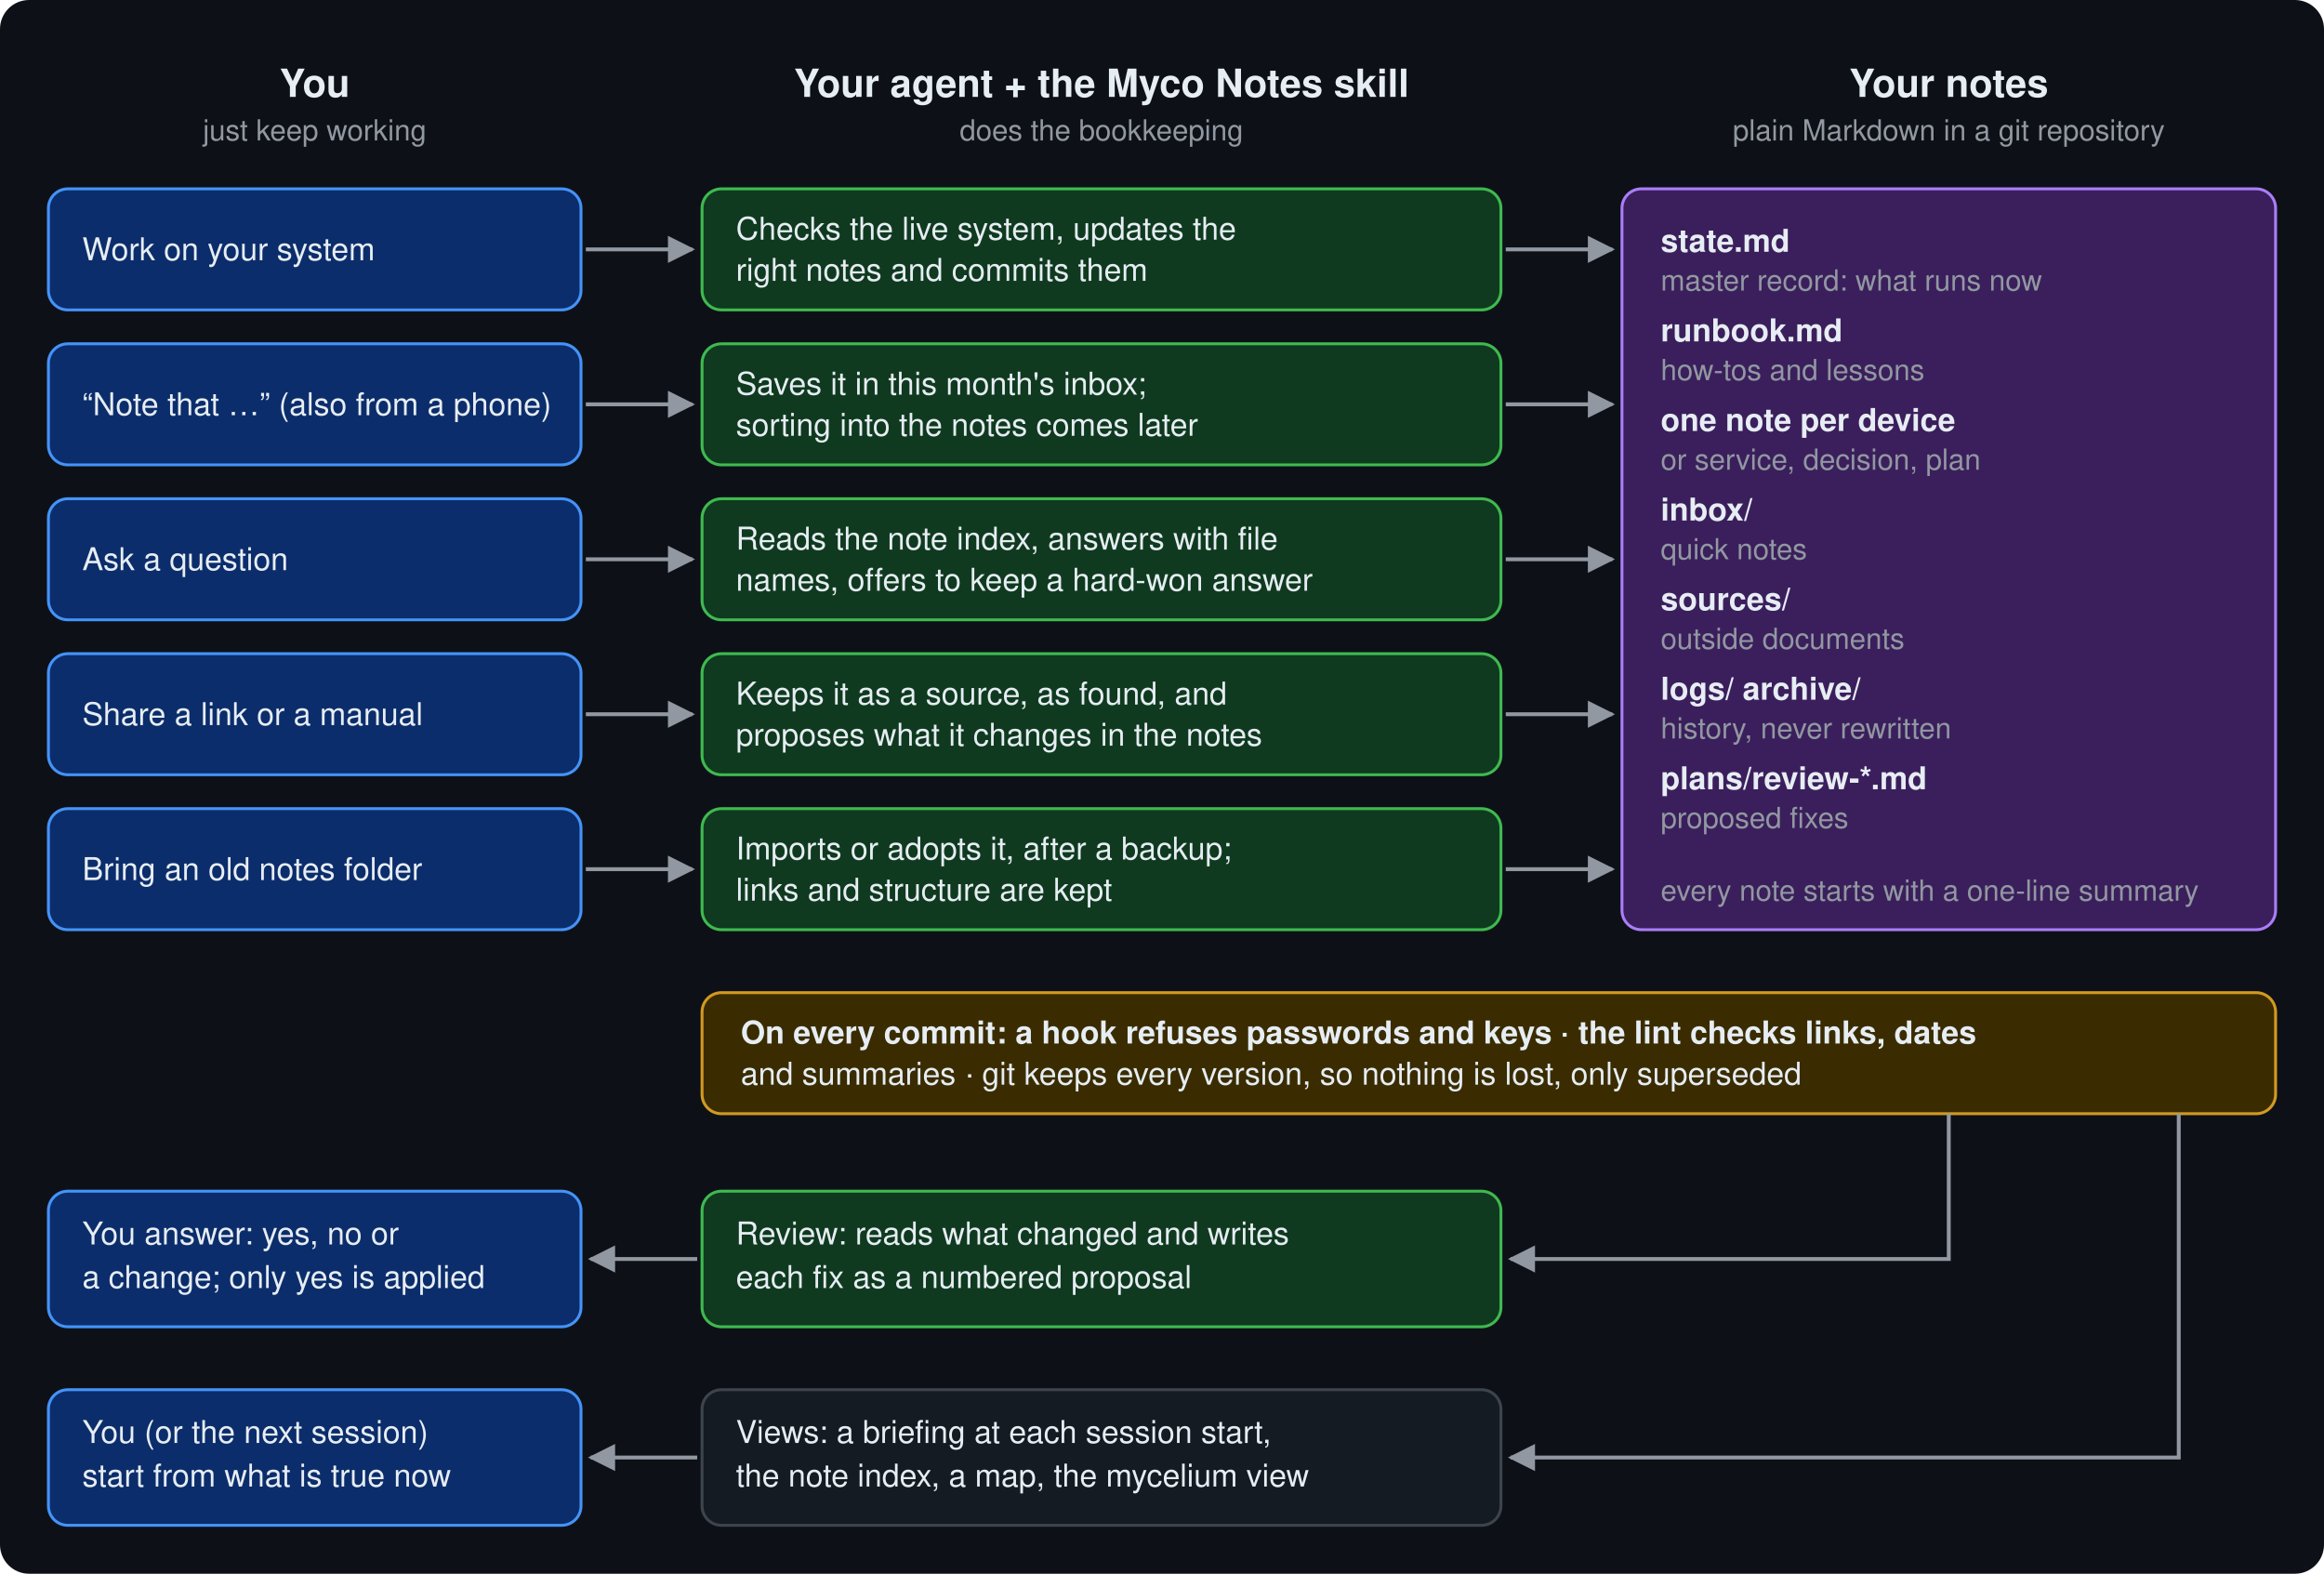
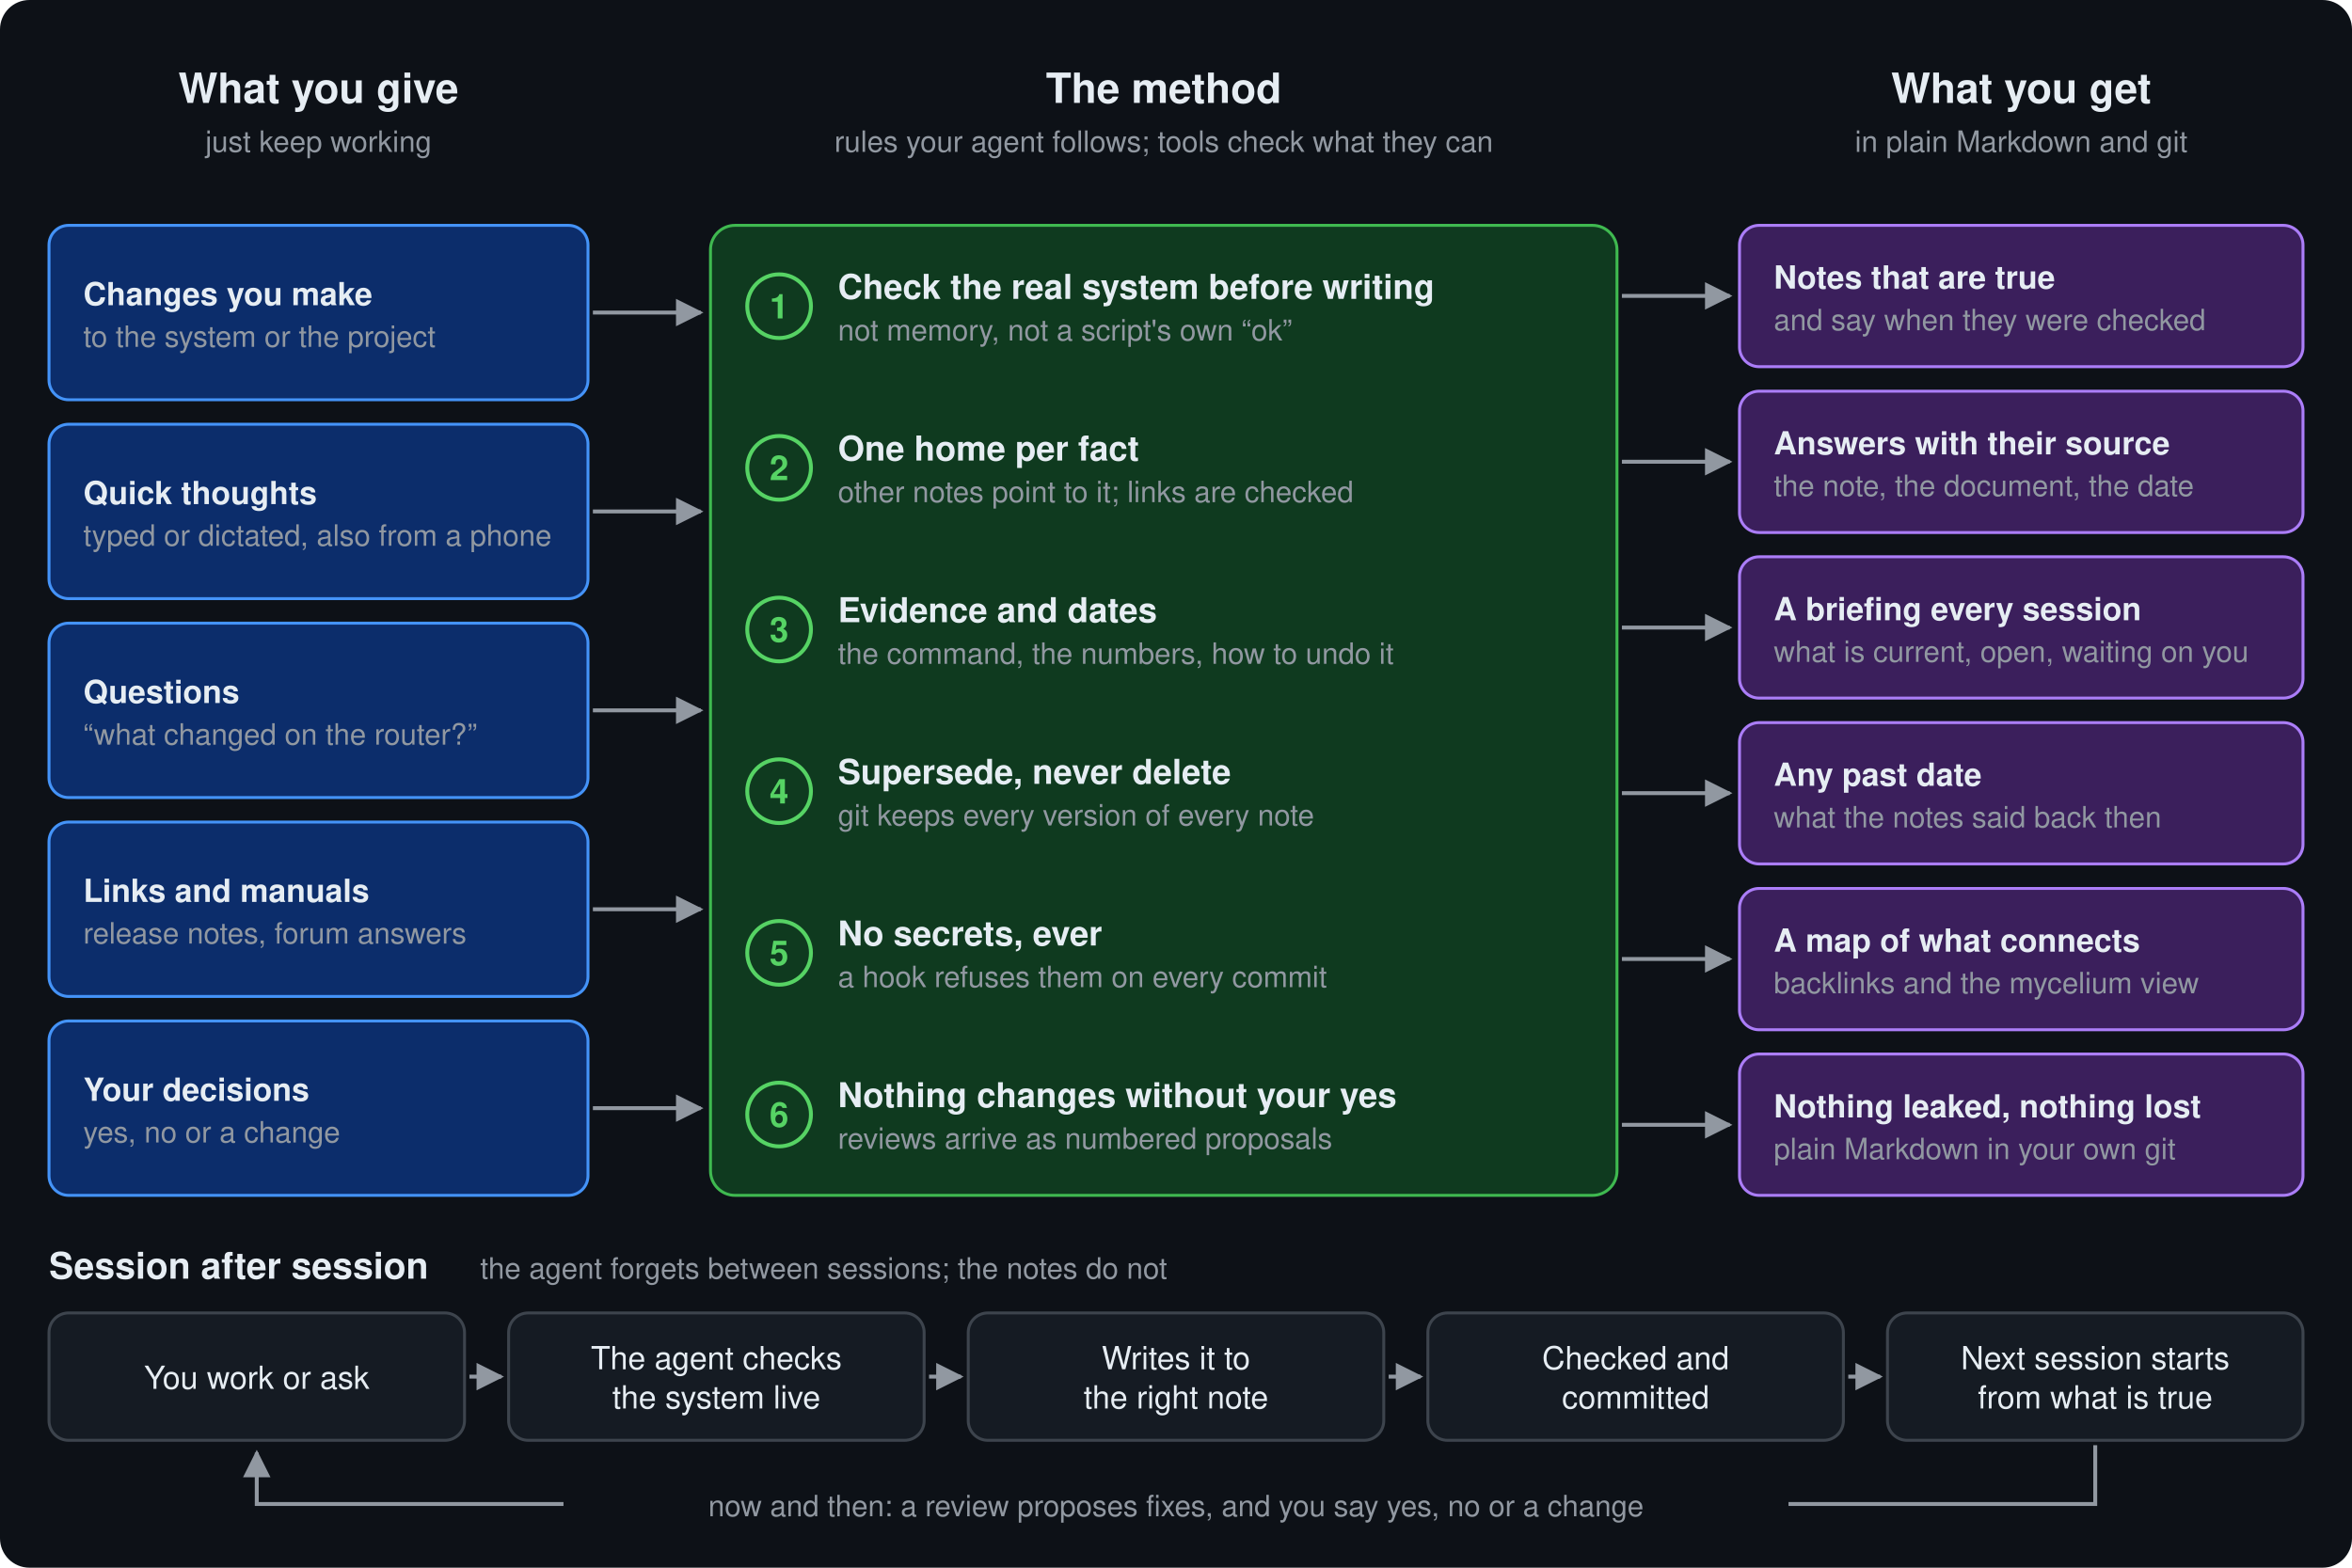
- <svg xmlns="http://www.w3.org/2000/svg" viewBox="0 0 960 650" width="960" height="650" role="img" aria-label="How Myco Notes works: you work and talk to your agent; the agent keeps a notes repository up to date; every commit is checked; you approve review proposals and read briefings and maps.">
+ <svg xmlns="http://www.w3.org/2000/svg" viewBox="0 0 960 640" width="960" height="640" role="img" aria-label="How Myco Notes works. What you give: changes, quick thoughts, questions, links and manuals, decisions. The method: check the real system before writing; one home per fact; evidence and dates; supersede, never delete; no secrets, ever; nothing changes without your yes. What you get: notes that are true, answers with their source, a briefing every session, any past date, a map of what connects, nothing leaked or lost. Session after session: you work or ask, the agent checks it live, writes it to the right note, it is checked and committed, and the next session starts from what is true; now and then a review proposes fixes and you decide.">
  <defs>
    <marker id="a" viewBox="0 0 10 10" refX="9" refY="5" markerWidth="7" markerHeight="7" orient="auto-start-reverse">
      <path d="M0,0 L10,5 L0,10 z" fill="#9198a1" />
    </marker>
  </defs>
-   <rect x="0" y="0" width="960" height="650" rx="12" fill="#0d1117" />
-   <text x="130.0" y="40" fill="#e6edf3" font-size="16" font-weight="bold" text-anchor="middle" font-family="-apple-system, 'Segoe UI', Helvetica, Arial, sans-serif">You</text>
-   <text x="130.0" y="58" fill="#9198a1" font-size="12" font-weight="normal" text-anchor="middle" font-family="-apple-system, 'Segoe UI', Helvetica, Arial, sans-serif">just keep working</text>
-   <text x="455.0" y="40" fill="#e6edf3" font-size="16" font-weight="bold" text-anchor="middle" font-family="-apple-system, 'Segoe UI', Helvetica, Arial, sans-serif">Your agent + the Myco Notes skill</text>
-   <text x="455.0" y="58" fill="#9198a1" font-size="12" font-weight="normal" text-anchor="middle" font-family="-apple-system, 'Segoe UI', Helvetica, Arial, sans-serif">does the bookkeeping</text>
-   <text x="805.0" y="40" fill="#e6edf3" font-size="16" font-weight="bold" text-anchor="middle" font-family="-apple-system, 'Segoe UI', Helvetica, Arial, sans-serif">Your notes</text>
-   <text x="805.0" y="58" fill="#9198a1" font-size="12" font-weight="normal" text-anchor="middle" font-family="-apple-system, 'Segoe UI', Helvetica, Arial, sans-serif">plain Markdown in a git repository</text>
-   <rect x="20" y="78" width="220" height="50" rx="8" fill="#0c2d6b" stroke="#4493f8" stroke-width="1.2" />
-   <text x="34" y="107.5" fill="#e6edf3" font-size="13" font-weight="normal" text-anchor="start" font-family="-apple-system, 'Segoe UI', Helvetica, Arial, sans-serif">Work on your system</text>
-   <line x1="242" y1="103.0" x2="286" y2="103.0" stroke="#9198a1" stroke-width="1.6" marker-end="url(#a)" />
-   <rect x="290" y="78" width="330" height="50" rx="8" fill="#0f3a1f" stroke="#3fb950" stroke-width="1.2" />
-   <text x="304" y="99" fill="#e6edf3" font-size="13" font-weight="normal" text-anchor="start" font-family="-apple-system, 'Segoe UI', Helvetica, Arial, sans-serif">Checks the live system, updates the</text>
-   <text x="304" y="116" fill="#e6edf3" font-size="13" font-weight="normal" text-anchor="start" font-family="-apple-system, 'Segoe UI', Helvetica, Arial, sans-serif">right notes and commits them</text>
-   <line x1="622" y1="103.0" x2="666" y2="103.0" stroke="#9198a1" stroke-width="1.6" marker-end="url(#a)" />
-   <rect x="20" y="142" width="220" height="50" rx="8" fill="#0c2d6b" stroke="#4493f8" stroke-width="1.2" />
-   <text x="34" y="171.5" fill="#e6edf3" font-size="13" font-weight="normal" text-anchor="start" font-family="-apple-system, 'Segoe UI', Helvetica, Arial, sans-serif">“Note that …” (also from a phone)</text>
-   <line x1="242" y1="167.0" x2="286" y2="167.0" stroke="#9198a1" stroke-width="1.6" marker-end="url(#a)" />
-   <rect x="290" y="142" width="330" height="50" rx="8" fill="#0f3a1f" stroke="#3fb950" stroke-width="1.2" />
-   <text x="304" y="163" fill="#e6edf3" font-size="13" font-weight="normal" text-anchor="start" font-family="-apple-system, 'Segoe UI', Helvetica, Arial, sans-serif">Saves it in this month's inbox;</text>
-   <text x="304" y="180" fill="#e6edf3" font-size="13" font-weight="normal" text-anchor="start" font-family="-apple-system, 'Segoe UI', Helvetica, Arial, sans-serif">sorting into the notes comes later</text>
-   <line x1="622" y1="167.0" x2="666" y2="167.0" stroke="#9198a1" stroke-width="1.6" marker-end="url(#a)" />
-   <rect x="20" y="206" width="220" height="50" rx="8" fill="#0c2d6b" stroke="#4493f8" stroke-width="1.2" />
-   <text x="34" y="235.5" fill="#e6edf3" font-size="13" font-weight="normal" text-anchor="start" font-family="-apple-system, 'Segoe UI', Helvetica, Arial, sans-serif">Ask a question</text>
-   <line x1="242" y1="231.0" x2="286" y2="231.0" stroke="#9198a1" stroke-width="1.6" marker-end="url(#a)" />
-   <rect x="290" y="206" width="330" height="50" rx="8" fill="#0f3a1f" stroke="#3fb950" stroke-width="1.2" />
-   <text x="304" y="227" fill="#e6edf3" font-size="13" font-weight="normal" text-anchor="start" font-family="-apple-system, 'Segoe UI', Helvetica, Arial, sans-serif">Reads the note index, answers with file</text>
-   <text x="304" y="244" fill="#e6edf3" font-size="13" font-weight="normal" text-anchor="start" font-family="-apple-system, 'Segoe UI', Helvetica, Arial, sans-serif">names, offers to keep a hard-won answer</text>
-   <line x1="622" y1="231.0" x2="666" y2="231.0" stroke="#9198a1" stroke-width="1.6" marker-end="url(#a)" />
-   <rect x="20" y="270" width="220" height="50" rx="8" fill="#0c2d6b" stroke="#4493f8" stroke-width="1.2" />
-   <text x="34" y="299.5" fill="#e6edf3" font-size="13" font-weight="normal" text-anchor="start" font-family="-apple-system, 'Segoe UI', Helvetica, Arial, sans-serif">Share a link or a manual</text>
-   <line x1="242" y1="295.0" x2="286" y2="295.0" stroke="#9198a1" stroke-width="1.6" marker-end="url(#a)" />
-   <rect x="290" y="270" width="330" height="50" rx="8" fill="#0f3a1f" stroke="#3fb950" stroke-width="1.2" />
-   <text x="304" y="291" fill="#e6edf3" font-size="13" font-weight="normal" text-anchor="start" font-family="-apple-system, 'Segoe UI', Helvetica, Arial, sans-serif">Keeps it as a source, as found, and</text>
-   <text x="304" y="308" fill="#e6edf3" font-size="13" font-weight="normal" text-anchor="start" font-family="-apple-system, 'Segoe UI', Helvetica, Arial, sans-serif">proposes what it changes in the notes</text>
-   <line x1="622" y1="295.0" x2="666" y2="295.0" stroke="#9198a1" stroke-width="1.6" marker-end="url(#a)" />
-   <rect x="20" y="334" width="220" height="50" rx="8" fill="#0c2d6b" stroke="#4493f8" stroke-width="1.2" />
-   <text x="34" y="363.5" fill="#e6edf3" font-size="13" font-weight="normal" text-anchor="start" font-family="-apple-system, 'Segoe UI', Helvetica, Arial, sans-serif">Bring an old notes folder</text>
-   <line x1="242" y1="359.0" x2="286" y2="359.0" stroke="#9198a1" stroke-width="1.6" marker-end="url(#a)" />
-   <rect x="290" y="334" width="330" height="50" rx="8" fill="#0f3a1f" stroke="#3fb950" stroke-width="1.2" />
-   <text x="304" y="355" fill="#e6edf3" font-size="13" font-weight="normal" text-anchor="start" font-family="-apple-system, 'Segoe UI', Helvetica, Arial, sans-serif">Imports or adopts it, after a backup;</text>
-   <text x="304" y="372" fill="#e6edf3" font-size="13" font-weight="normal" text-anchor="start" font-family="-apple-system, 'Segoe UI', Helvetica, Arial, sans-serif">links and structure are kept</text>
-   <line x1="622" y1="359.0" x2="666" y2="359.0" stroke="#9198a1" stroke-width="1.6" marker-end="url(#a)" />
-   <rect x="670" y="78" width="270" height="306" rx="8" fill="#3b1f5c" stroke="#ab7df8" stroke-width="1.2" />
-   <text x="686" y="104" fill="#e6edf3" font-size="13" font-weight="bold" text-anchor="start" font-family="-apple-system, 'Segoe UI', Helvetica, Arial, sans-serif">state.md</text>
-   <text x="686" y="120" fill="#9198a1" font-size="12" font-weight="normal" text-anchor="start" font-family="-apple-system, 'Segoe UI', Helvetica, Arial, sans-serif">master record: what runs now</text>
-   <text x="686" y="141" fill="#e6edf3" font-size="13" font-weight="bold" text-anchor="start" font-family="-apple-system, 'Segoe UI', Helvetica, Arial, sans-serif">runbook.md</text>
-   <text x="686" y="157" fill="#9198a1" font-size="12" font-weight="normal" text-anchor="start" font-family="-apple-system, 'Segoe UI', Helvetica, Arial, sans-serif">how-tos and lessons</text>
-   <text x="686" y="178" fill="#e6edf3" font-size="13" font-weight="bold" text-anchor="start" font-family="-apple-system, 'Segoe UI', Helvetica, Arial, sans-serif">one note per device</text>
-   <text x="686" y="194" fill="#9198a1" font-size="12" font-weight="normal" text-anchor="start" font-family="-apple-system, 'Segoe UI', Helvetica, Arial, sans-serif">or service, decision, plan</text>
-   <text x="686" y="215" fill="#e6edf3" font-size="13" font-weight="bold" text-anchor="start" font-family="-apple-system, 'Segoe UI', Helvetica, Arial, sans-serif">inbox/</text>
-   <text x="686" y="231" fill="#9198a1" font-size="12" font-weight="normal" text-anchor="start" font-family="-apple-system, 'Segoe UI', Helvetica, Arial, sans-serif">quick notes</text>
-   <text x="686" y="252" fill="#e6edf3" font-size="13" font-weight="bold" text-anchor="start" font-family="-apple-system, 'Segoe UI', Helvetica, Arial, sans-serif">sources/</text>
-   <text x="686" y="268" fill="#9198a1" font-size="12" font-weight="normal" text-anchor="start" font-family="-apple-system, 'Segoe UI', Helvetica, Arial, sans-serif">outside documents</text>
-   <text x="686" y="289" fill="#e6edf3" font-size="13" font-weight="bold" text-anchor="start" font-family="-apple-system, 'Segoe UI', Helvetica, Arial, sans-serif">logs/  archive/</text>
-   <text x="686" y="305" fill="#9198a1" font-size="12" font-weight="normal" text-anchor="start" font-family="-apple-system, 'Segoe UI', Helvetica, Arial, sans-serif">history, never rewritten</text>
-   <text x="686" y="326" fill="#e6edf3" font-size="13" font-weight="bold" text-anchor="start" font-family="-apple-system, 'Segoe UI', Helvetica, Arial, sans-serif">plans/review-*.md</text>
-   <text x="686" y="342" fill="#9198a1" font-size="12" font-weight="normal" text-anchor="start" font-family="-apple-system, 'Segoe UI', Helvetica, Arial, sans-serif">proposed fixes</text>
-   <text x="686" y="372" fill="#9198a1" font-size="12" font-weight="normal" text-anchor="start" font-family="-apple-system, 'Segoe UI', Helvetica, Arial, sans-serif">every note starts with a one-line summary</text>
-   <rect x="290" y="410" width="650" height="50" rx="8" fill="#3a2c00" stroke="#d29922" stroke-width="1.2" />
-   <text x="306" y="431" fill="#e6edf3" font-size="13" font-weight="bold" text-anchor="start" font-family="-apple-system, 'Segoe UI', Helvetica, Arial, sans-serif">On every commit:  a hook refuses passwords and keys  ·  the lint checks links, dates</text>
-   <text x="306" y="448" fill="#e6edf3" font-size="13" font-weight="normal" text-anchor="start" font-family="-apple-system, 'Segoe UI', Helvetica, Arial, sans-serif">and summaries  ·  git keeps every version, so nothing is lost, only superseded</text>
-   <rect x="290" y="492" width="330" height="56" rx="8" fill="#0f3a1f" stroke="#3fb950" stroke-width="1.2" />
-   <text x="304" y="514" fill="#e6edf3" font-size="13" font-weight="normal" text-anchor="start" font-family="-apple-system, 'Segoe UI', Helvetica, Arial, sans-serif">Review: reads what changed and writes</text>
-   <text x="304" y="532" fill="#e6edf3" font-size="13" font-weight="normal" text-anchor="start" font-family="-apple-system, 'Segoe UI', Helvetica, Arial, sans-serif">each fix as a numbered proposal</text>
-   <path d="M805.0,460 L805.0,520 L624,520" fill="none" stroke="#9198a1" stroke-width="1.6" marker-end="url(#a)" />
-   <rect x="20" y="492" width="220" height="56" rx="8" fill="#0c2d6b" stroke="#4493f8" stroke-width="1.2" />
-   <text x="34" y="514" fill="#e6edf3" font-size="13" font-weight="normal" text-anchor="start" font-family="-apple-system, 'Segoe UI', Helvetica, Arial, sans-serif">You answer: yes, no or</text>
-   <text x="34" y="532" fill="#e6edf3" font-size="13" font-weight="normal" text-anchor="start" font-family="-apple-system, 'Segoe UI', Helvetica, Arial, sans-serif">a change; only yes is applied</text>
-   <line x1="288" y1="520" x2="244" y2="520" stroke="#9198a1" stroke-width="1.6" marker-end="url(#a)" />
-   <rect x="290" y="574" width="330" height="56" rx="8" fill="#151b23" stroke="#3d444d" stroke-width="1.2" />
-   <text x="304" y="596" fill="#e6edf3" font-size="13" font-weight="normal" text-anchor="start" font-family="-apple-system, 'Segoe UI', Helvetica, Arial, sans-serif">Views: a briefing at each session start,</text>
-   <text x="304" y="614" fill="#e6edf3" font-size="13" font-weight="normal" text-anchor="start" font-family="-apple-system, 'Segoe UI', Helvetica, Arial, sans-serif">the note index, a map, the mycelium view</text>
-   <path d="M900,460 L900,602 L624,602" fill="none" stroke="#9198a1" stroke-width="1.6" marker-end="url(#a)" />
-   <rect x="20" y="574" width="220" height="56" rx="8" fill="#0c2d6b" stroke="#4493f8" stroke-width="1.2" />
-   <text x="34" y="596" fill="#e6edf3" font-size="13" font-weight="normal" text-anchor="start" font-family="-apple-system, 'Segoe UI', Helvetica, Arial, sans-serif">You (or the next session)</text>
-   <text x="34" y="614" fill="#e6edf3" font-size="13" font-weight="normal" text-anchor="start" font-family="-apple-system, 'Segoe UI', Helvetica, Arial, sans-serif">start from what is true now</text>
-   <line x1="288" y1="602" x2="244" y2="602" stroke="#9198a1" stroke-width="1.6" marker-end="url(#a)" />
+   <rect x="0" y="0" width="960" height="640" rx="12" fill="#0d1117" />
+   <text x="130.0" y="42.0" fill="#e6edf3" font-size="17" font-weight="bold" text-anchor="middle" font-family="-apple-system, 'Segoe UI', Helvetica, Arial, sans-serif">What you give</text>
+   <text x="130.0" y="62.0" fill="#9198a1" font-size="12" font-weight="normal" text-anchor="middle" font-family="-apple-system, 'Segoe UI', Helvetica, Arial, sans-serif">just keep working</text>
+   <text x="475.0" y="42.0" fill="#e6edf3" font-size="17" font-weight="bold" text-anchor="middle" font-family="-apple-system, 'Segoe UI', Helvetica, Arial, sans-serif">The method</text>
+   <text x="475.0" y="62.0" fill="#9198a1" font-size="12" font-weight="normal" text-anchor="middle" font-family="-apple-system, 'Segoe UI', Helvetica, Arial, sans-serif">rules your agent follows; tools check what they can</text>
+   <text x="825.0" y="42.0" fill="#e6edf3" font-size="17" font-weight="bold" text-anchor="middle" font-family="-apple-system, 'Segoe UI', Helvetica, Arial, sans-serif">What you get</text>
+   <text x="825.0" y="62.0" fill="#9198a1" font-size="12" font-weight="normal" text-anchor="middle" font-family="-apple-system, 'Segoe UI', Helvetica, Arial, sans-serif">in plain Markdown and git</text>
+   <rect x="20.0" y="92.0" width="220.0" height="71.2" rx="8" fill="#0c2d6b" stroke="#4493f8" stroke-width="1.2" />
+   <text x="34.0" y="124.6" fill="#e6edf3" font-size="13" font-weight="bold" text-anchor="start" font-family="-apple-system, 'Segoe UI', Helvetica, Arial, sans-serif">Changes you make</text>
+   <text x="34.0" y="141.6" fill="#9198a1" font-size="12" font-weight="normal" text-anchor="start" font-family="-apple-system, 'Segoe UI', Helvetica, Arial, sans-serif">to the system or the project</text>
+   <rect x="20.0" y="173.2" width="220.0" height="71.2" rx="8" fill="#0c2d6b" stroke="#4493f8" stroke-width="1.2" />
+   <text x="34.0" y="205.8" fill="#e6edf3" font-size="13" font-weight="bold" text-anchor="start" font-family="-apple-system, 'Segoe UI', Helvetica, Arial, sans-serif">Quick thoughts</text>
+   <text x="34.0" y="222.8" fill="#9198a1" font-size="12" font-weight="normal" text-anchor="start" font-family="-apple-system, 'Segoe UI', Helvetica, Arial, sans-serif">typed or dictated, also from a phone</text>
+   <rect x="20.0" y="254.4" width="220.0" height="71.2" rx="8" fill="#0c2d6b" stroke="#4493f8" stroke-width="1.2" />
+   <text x="34.0" y="287.0" fill="#e6edf3" font-size="13" font-weight="bold" text-anchor="start" font-family="-apple-system, 'Segoe UI', Helvetica, Arial, sans-serif">Questions</text>
+   <text x="34.0" y="304.0" fill="#9198a1" font-size="12" font-weight="normal" text-anchor="start" font-family="-apple-system, 'Segoe UI', Helvetica, Arial, sans-serif">“what changed on the router?”</text>
+   <rect x="20.0" y="335.6" width="220.0" height="71.2" rx="8" fill="#0c2d6b" stroke="#4493f8" stroke-width="1.2" />
+   <text x="34.0" y="368.2" fill="#e6edf3" font-size="13" font-weight="bold" text-anchor="start" font-family="-apple-system, 'Segoe UI', Helvetica, Arial, sans-serif">Links and manuals</text>
+   <text x="34.0" y="385.2" fill="#9198a1" font-size="12" font-weight="normal" text-anchor="start" font-family="-apple-system, 'Segoe UI', Helvetica, Arial, sans-serif">release notes, forum answers</text>
+   <rect x="20.0" y="416.8" width="220.0" height="71.2" rx="8" fill="#0c2d6b" stroke="#4493f8" stroke-width="1.2" />
+   <text x="34.0" y="449.4" fill="#e6edf3" font-size="13" font-weight="bold" text-anchor="start" font-family="-apple-system, 'Segoe UI', Helvetica, Arial, sans-serif">Your decisions</text>
+   <text x="34.0" y="466.4" fill="#9198a1" font-size="12" font-weight="normal" text-anchor="start" font-family="-apple-system, 'Segoe UI', Helvetica, Arial, sans-serif">yes, no or a change</text>
+   <line x1="242.0" y1="127.6" x2="286.0" y2="127.6" stroke="#9198a1" stroke-width="1.6" marker-end="url(#a)" />
+   <line x1="242.0" y1="208.8" x2="286.0" y2="208.8" stroke="#9198a1" stroke-width="1.6" marker-end="url(#a)" />
+   <line x1="242.0" y1="290.0" x2="286.0" y2="290.0" stroke="#9198a1" stroke-width="1.6" marker-end="url(#a)" />
+   <line x1="242.0" y1="371.2" x2="286.0" y2="371.2" stroke="#9198a1" stroke-width="1.6" marker-end="url(#a)" />
+   <line x1="242.0" y1="452.4" x2="286.0" y2="452.4" stroke="#9198a1" stroke-width="1.6" marker-end="url(#a)" />
+   <rect x="290.0" y="92.0" width="370.0" height="396.0" rx="10" fill="#0f3a1f" stroke="#3fb950" stroke-width="1.2" />
+   <circle cx="318" cy="125.0" r="13" fill="none" stroke="#56d364" stroke-width="1.6" />
+   <text x="318.0" y="130.0" fill="#56d364" font-size="14" font-weight="bold" text-anchor="middle" font-family="-apple-system, 'Segoe UI', Helvetica, Arial, sans-serif">1</text>
+   <text x="342.0" y="122.0" fill="#e6edf3" font-size="14" font-weight="bold" text-anchor="start" font-family="-apple-system, 'Segoe UI', Helvetica, Arial, sans-serif">Check the real system before writing</text>
+   <text x="342.0" y="139.0" fill="#9198a1" font-size="12" font-weight="normal" text-anchor="start" font-family="-apple-system, 'Segoe UI', Helvetica, Arial, sans-serif">not memory, not a script's own “ok”</text>
+   <circle cx="318" cy="191.0" r="13" fill="none" stroke="#56d364" stroke-width="1.6" />
+   <text x="318.0" y="196.0" fill="#56d364" font-size="14" font-weight="bold" text-anchor="middle" font-family="-apple-system, 'Segoe UI', Helvetica, Arial, sans-serif">2</text>
+   <text x="342.0" y="188.0" fill="#e6edf3" font-size="14" font-weight="bold" text-anchor="start" font-family="-apple-system, 'Segoe UI', Helvetica, Arial, sans-serif">One home per fact</text>
+   <text x="342.0" y="205.0" fill="#9198a1" font-size="12" font-weight="normal" text-anchor="start" font-family="-apple-system, 'Segoe UI', Helvetica, Arial, sans-serif">other notes point to it; links are checked</text>
+   <circle cx="318" cy="257.0" r="13" fill="none" stroke="#56d364" stroke-width="1.6" />
+   <text x="318.0" y="262.0" fill="#56d364" font-size="14" font-weight="bold" text-anchor="middle" font-family="-apple-system, 'Segoe UI', Helvetica, Arial, sans-serif">3</text>
+   <text x="342.0" y="254.0" fill="#e6edf3" font-size="14" font-weight="bold" text-anchor="start" font-family="-apple-system, 'Segoe UI', Helvetica, Arial, sans-serif">Evidence and dates</text>
+   <text x="342.0" y="271.0" fill="#9198a1" font-size="12" font-weight="normal" text-anchor="start" font-family="-apple-system, 'Segoe UI', Helvetica, Arial, sans-serif">the command, the numbers, how to undo it</text>
+   <circle cx="318" cy="323.0" r="13" fill="none" stroke="#56d364" stroke-width="1.6" />
+   <text x="318.0" y="328.0" fill="#56d364" font-size="14" font-weight="bold" text-anchor="middle" font-family="-apple-system, 'Segoe UI', Helvetica, Arial, sans-serif">4</text>
+   <text x="342.0" y="320.0" fill="#e6edf3" font-size="14" font-weight="bold" text-anchor="start" font-family="-apple-system, 'Segoe UI', Helvetica, Arial, sans-serif">Supersede, never delete</text>
+   <text x="342.0" y="337.0" fill="#9198a1" font-size="12" font-weight="normal" text-anchor="start" font-family="-apple-system, 'Segoe UI', Helvetica, Arial, sans-serif">git keeps every version of every note</text>
+   <circle cx="318" cy="389.0" r="13" fill="none" stroke="#56d364" stroke-width="1.6" />
+   <text x="318.0" y="394.0" fill="#56d364" font-size="14" font-weight="bold" text-anchor="middle" font-family="-apple-system, 'Segoe UI', Helvetica, Arial, sans-serif">5</text>
+   <text x="342.0" y="386.0" fill="#e6edf3" font-size="14" font-weight="bold" text-anchor="start" font-family="-apple-system, 'Segoe UI', Helvetica, Arial, sans-serif">No secrets, ever</text>
+   <text x="342.0" y="403.0" fill="#9198a1" font-size="12" font-weight="normal" text-anchor="start" font-family="-apple-system, 'Segoe UI', Helvetica, Arial, sans-serif">a hook refuses them on every commit</text>
+   <circle cx="318" cy="455.0" r="13" fill="none" stroke="#56d364" stroke-width="1.6" />
+   <text x="318.0" y="460.0" fill="#56d364" font-size="14" font-weight="bold" text-anchor="middle" font-family="-apple-system, 'Segoe UI', Helvetica, Arial, sans-serif">6</text>
+   <text x="342.0" y="452.0" fill="#e6edf3" font-size="14" font-weight="bold" text-anchor="start" font-family="-apple-system, 'Segoe UI', Helvetica, Arial, sans-serif">Nothing changes without your yes</text>
+   <text x="342.0" y="469.0" fill="#9198a1" font-size="12" font-weight="normal" text-anchor="start" font-family="-apple-system, 'Segoe UI', Helvetica, Arial, sans-serif">reviews arrive as numbered proposals</text>
+   <rect x="710.0" y="92.0" width="230.0" height="57.7" rx="8" fill="#3b1f5c" stroke="#ab7df8" stroke-width="1.2" />
+   <text x="724.0" y="117.8" fill="#e6edf3" font-size="13" font-weight="bold" text-anchor="start" font-family="-apple-system, 'Segoe UI', Helvetica, Arial, sans-serif">Notes that are true</text>
+   <text x="724.0" y="134.8" fill="#9198a1" font-size="12" font-weight="normal" text-anchor="start" font-family="-apple-system, 'Segoe UI', Helvetica, Arial, sans-serif">and say when they were checked</text>
+   <rect x="710.0" y="159.7" width="230.0" height="57.7" rx="8" fill="#3b1f5c" stroke="#ab7df8" stroke-width="1.2" />
+   <text x="724.0" y="185.5" fill="#e6edf3" font-size="13" font-weight="bold" text-anchor="start" font-family="-apple-system, 'Segoe UI', Helvetica, Arial, sans-serif">Answers with their source</text>
+   <text x="724.0" y="202.5" fill="#9198a1" font-size="12" font-weight="normal" text-anchor="start" font-family="-apple-system, 'Segoe UI', Helvetica, Arial, sans-serif">the note, the document, the date</text>
+   <rect x="710.0" y="227.3" width="230.0" height="57.7" rx="8" fill="#3b1f5c" stroke="#ab7df8" stroke-width="1.2" />
+   <text x="724.0" y="253.2" fill="#e6edf3" font-size="13" font-weight="bold" text-anchor="start" font-family="-apple-system, 'Segoe UI', Helvetica, Arial, sans-serif">A briefing every session</text>
+   <text x="724.0" y="270.2" fill="#9198a1" font-size="12" font-weight="normal" text-anchor="start" font-family="-apple-system, 'Segoe UI', Helvetica, Arial, sans-serif">what is current, open, waiting on you</text>
+   <rect x="710.0" y="295.0" width="230.0" height="57.7" rx="8" fill="#3b1f5c" stroke="#ab7df8" stroke-width="1.2" />
+   <text x="724.0" y="320.8" fill="#e6edf3" font-size="13" font-weight="bold" text-anchor="start" font-family="-apple-system, 'Segoe UI', Helvetica, Arial, sans-serif">Any past date</text>
+   <text x="724.0" y="337.8" fill="#9198a1" font-size="12" font-weight="normal" text-anchor="start" font-family="-apple-system, 'Segoe UI', Helvetica, Arial, sans-serif">what the notes said back then</text>
+   <rect x="710.0" y="362.7" width="230.0" height="57.7" rx="8" fill="#3b1f5c" stroke="#ab7df8" stroke-width="1.2" />
+   <text x="724.0" y="388.5" fill="#e6edf3" font-size="13" font-weight="bold" text-anchor="start" font-family="-apple-system, 'Segoe UI', Helvetica, Arial, sans-serif">A map of what connects</text>
+   <text x="724.0" y="405.5" fill="#9198a1" font-size="12" font-weight="normal" text-anchor="start" font-family="-apple-system, 'Segoe UI', Helvetica, Arial, sans-serif">backlinks and the mycelium view</text>
+   <rect x="710.0" y="430.3" width="230.0" height="57.7" rx="8" fill="#3b1f5c" stroke="#ab7df8" stroke-width="1.2" />
+   <text x="724.0" y="456.2" fill="#e6edf3" font-size="13" font-weight="bold" text-anchor="start" font-family="-apple-system, 'Segoe UI', Helvetica, Arial, sans-serif">Nothing leaked, nothing lost</text>
+   <text x="724.0" y="473.2" fill="#9198a1" font-size="12" font-weight="normal" text-anchor="start" font-family="-apple-system, 'Segoe UI', Helvetica, Arial, sans-serif">plain Markdown in your own git</text>
+   <line x1="662.0" y1="120.8" x2="706.0" y2="120.8" stroke="#9198a1" stroke-width="1.6" marker-end="url(#a)" />
+   <line x1="662.0" y1="188.5" x2="706.0" y2="188.5" stroke="#9198a1" stroke-width="1.6" marker-end="url(#a)" />
+   <line x1="662.0" y1="256.2" x2="706.0" y2="256.2" stroke="#9198a1" stroke-width="1.6" marker-end="url(#a)" />
+   <line x1="662.0" y1="323.8" x2="706.0" y2="323.8" stroke="#9198a1" stroke-width="1.6" marker-end="url(#a)" />
+   <line x1="662.0" y1="391.5" x2="706.0" y2="391.5" stroke="#9198a1" stroke-width="1.6" marker-end="url(#a)" />
+   <line x1="662.0" y1="459.2" x2="706.0" y2="459.2" stroke="#9198a1" stroke-width="1.6" marker-end="url(#a)" />
+   <text x="20.0" y="522.0" fill="#e6edf3" font-size="15" font-weight="bold" text-anchor="start" font-family="-apple-system, 'Segoe UI', Helvetica, Arial, sans-serif">Session after session</text>
+   <text x="196.0" y="522.0" fill="#9198a1" font-size="12" font-weight="normal" text-anchor="start" font-family="-apple-system, 'Segoe UI', Helvetica, Arial, sans-serif">the agent forgets between sessions; the notes do not</text>
+   <rect x="20.0" y="536.0" width="169.6" height="52.0" rx="8" fill="#151b23" stroke="#3d444d" stroke-width="1.2" />
+   <text x="104.8" y="567.0" fill="#e6edf3" font-size="13" font-weight="normal" text-anchor="middle" font-family="-apple-system, 'Segoe UI', Helvetica, Arial, sans-serif">You work or ask</text>
+   <line x1="191.6" y1="562.0" x2="204.6" y2="562.0" stroke="#9198a1" stroke-width="1.6" marker-end="url(#a)" />
+   <rect x="207.6" y="536.0" width="169.6" height="52.0" rx="8" fill="#151b23" stroke="#3d444d" stroke-width="1.2" />
+   <text x="292.4" y="559.0" fill="#e6edf3" font-size="13" font-weight="normal" text-anchor="middle" font-family="-apple-system, 'Segoe UI', Helvetica, Arial, sans-serif">The agent checks</text>
+   <text x="292.4" y="575.0" fill="#e6edf3" font-size="13" font-weight="normal" text-anchor="middle" font-family="-apple-system, 'Segoe UI', Helvetica, Arial, sans-serif">the system live</text>
+   <line x1="379.2" y1="562.0" x2="392.2" y2="562.0" stroke="#9198a1" stroke-width="1.6" marker-end="url(#a)" />
+   <rect x="395.2" y="536.0" width="169.6" height="52.0" rx="8" fill="#151b23" stroke="#3d444d" stroke-width="1.2" />
+   <text x="480.0" y="559.0" fill="#e6edf3" font-size="13" font-weight="normal" text-anchor="middle" font-family="-apple-system, 'Segoe UI', Helvetica, Arial, sans-serif">Writes it to</text>
+   <text x="480.0" y="575.0" fill="#e6edf3" font-size="13" font-weight="normal" text-anchor="middle" font-family="-apple-system, 'Segoe UI', Helvetica, Arial, sans-serif">the right note</text>
+   <line x1="566.8" y1="562.0" x2="579.8" y2="562.0" stroke="#9198a1" stroke-width="1.6" marker-end="url(#a)" />
+   <rect x="582.8" y="536.0" width="169.6" height="52.0" rx="8" fill="#151b23" stroke="#3d444d" stroke-width="1.2" />
+   <text x="667.6" y="559.0" fill="#e6edf3" font-size="13" font-weight="normal" text-anchor="middle" font-family="-apple-system, 'Segoe UI', Helvetica, Arial, sans-serif">Checked and</text>
+   <text x="667.6" y="575.0" fill="#e6edf3" font-size="13" font-weight="normal" text-anchor="middle" font-family="-apple-system, 'Segoe UI', Helvetica, Arial, sans-serif">committed</text>
+   <line x1="754.4" y1="562.0" x2="767.4" y2="562.0" stroke="#9198a1" stroke-width="1.6" marker-end="url(#a)" />
+   <rect x="770.4" y="536.0" width="169.6" height="52.0" rx="8" fill="#151b23" stroke="#3d444d" stroke-width="1.2" />
+   <text x="855.2" y="559.0" fill="#e6edf3" font-size="13" font-weight="normal" text-anchor="middle" font-family="-apple-system, 'Segoe UI', Helvetica, Arial, sans-serif">Next session starts</text>
+   <text x="855.2" y="575.0" fill="#e6edf3" font-size="13" font-weight="normal" text-anchor="middle" font-family="-apple-system, 'Segoe UI', Helvetica, Arial, sans-serif">from what is true</text>
+   <path d="M855.2,590.0 L855.2,614.0 L104.8,614.0 L104.8,593.0" fill="none" stroke="#9198a1" stroke-width="1.6" marker-end="url(#a)" />
+   <rect x="230.0" y="603.0" width="500" height="22" fill="#0d1117" />
+   <text x="480.0" y="619.0" fill="#9198a1" font-size="12" font-weight="normal" text-anchor="middle" font-family="-apple-system, 'Segoe UI', Helvetica, Arial, sans-serif">now and then: a review proposes fixes, and you say yes, no or a change</text>
</svg>
